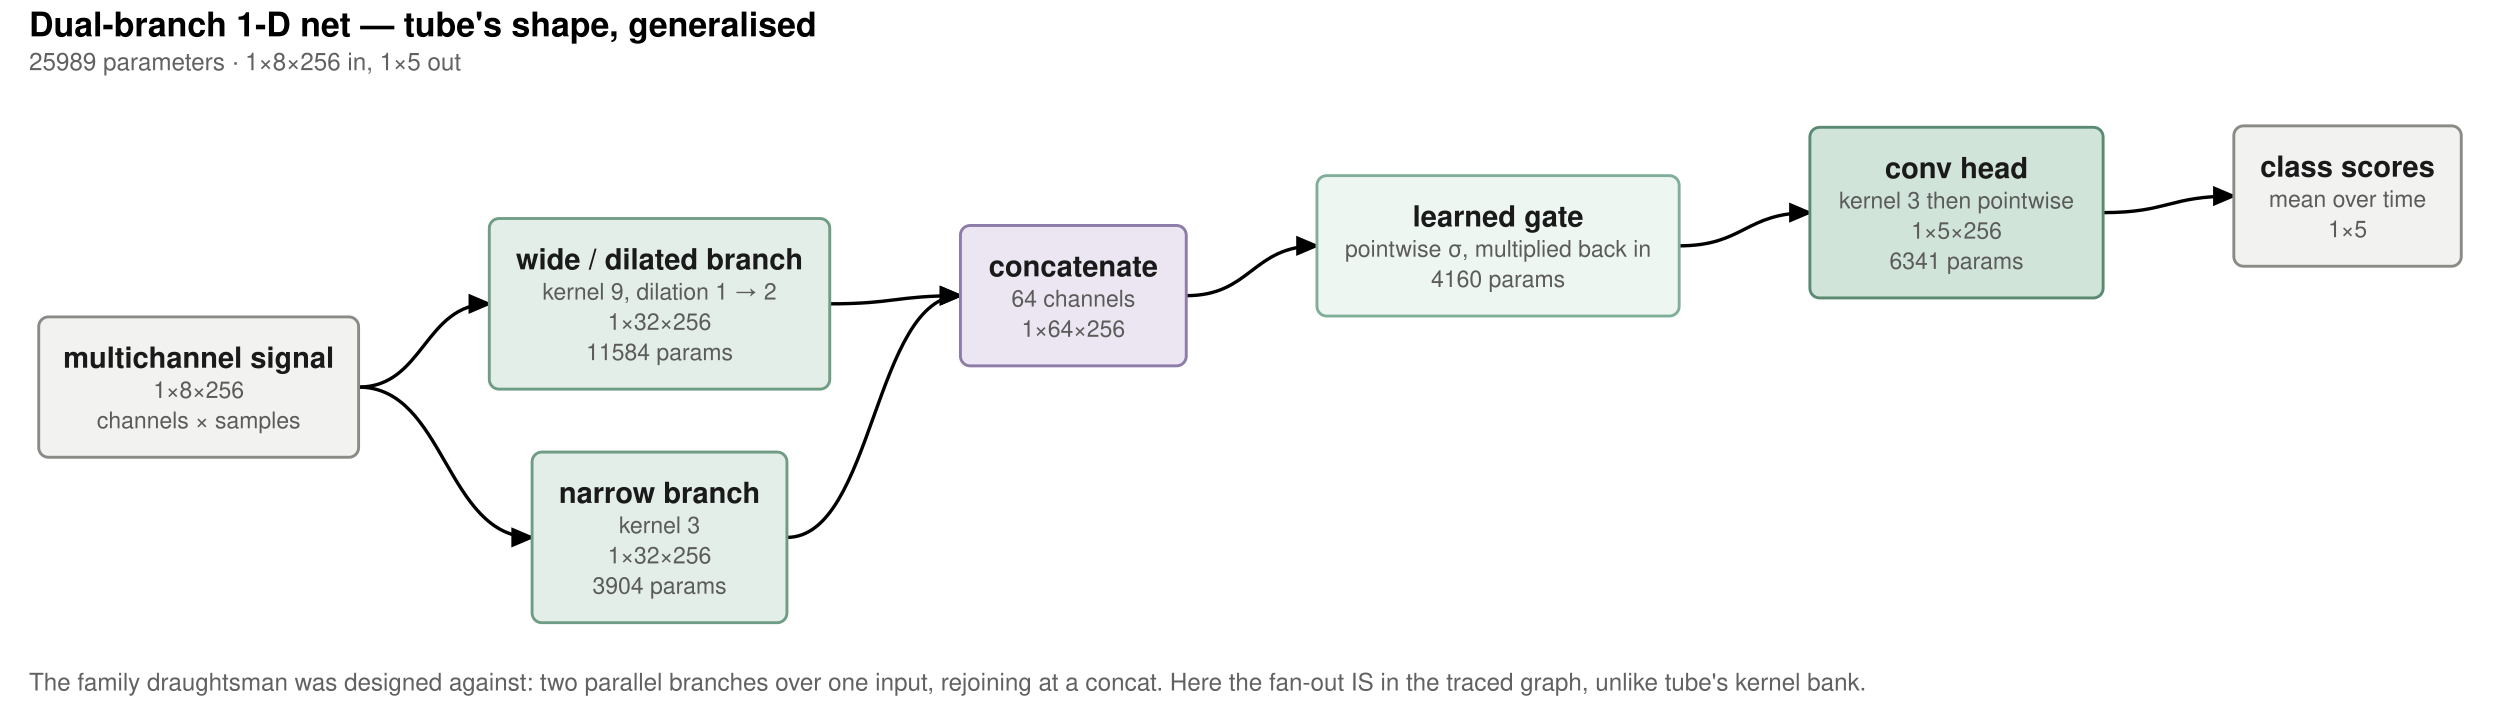
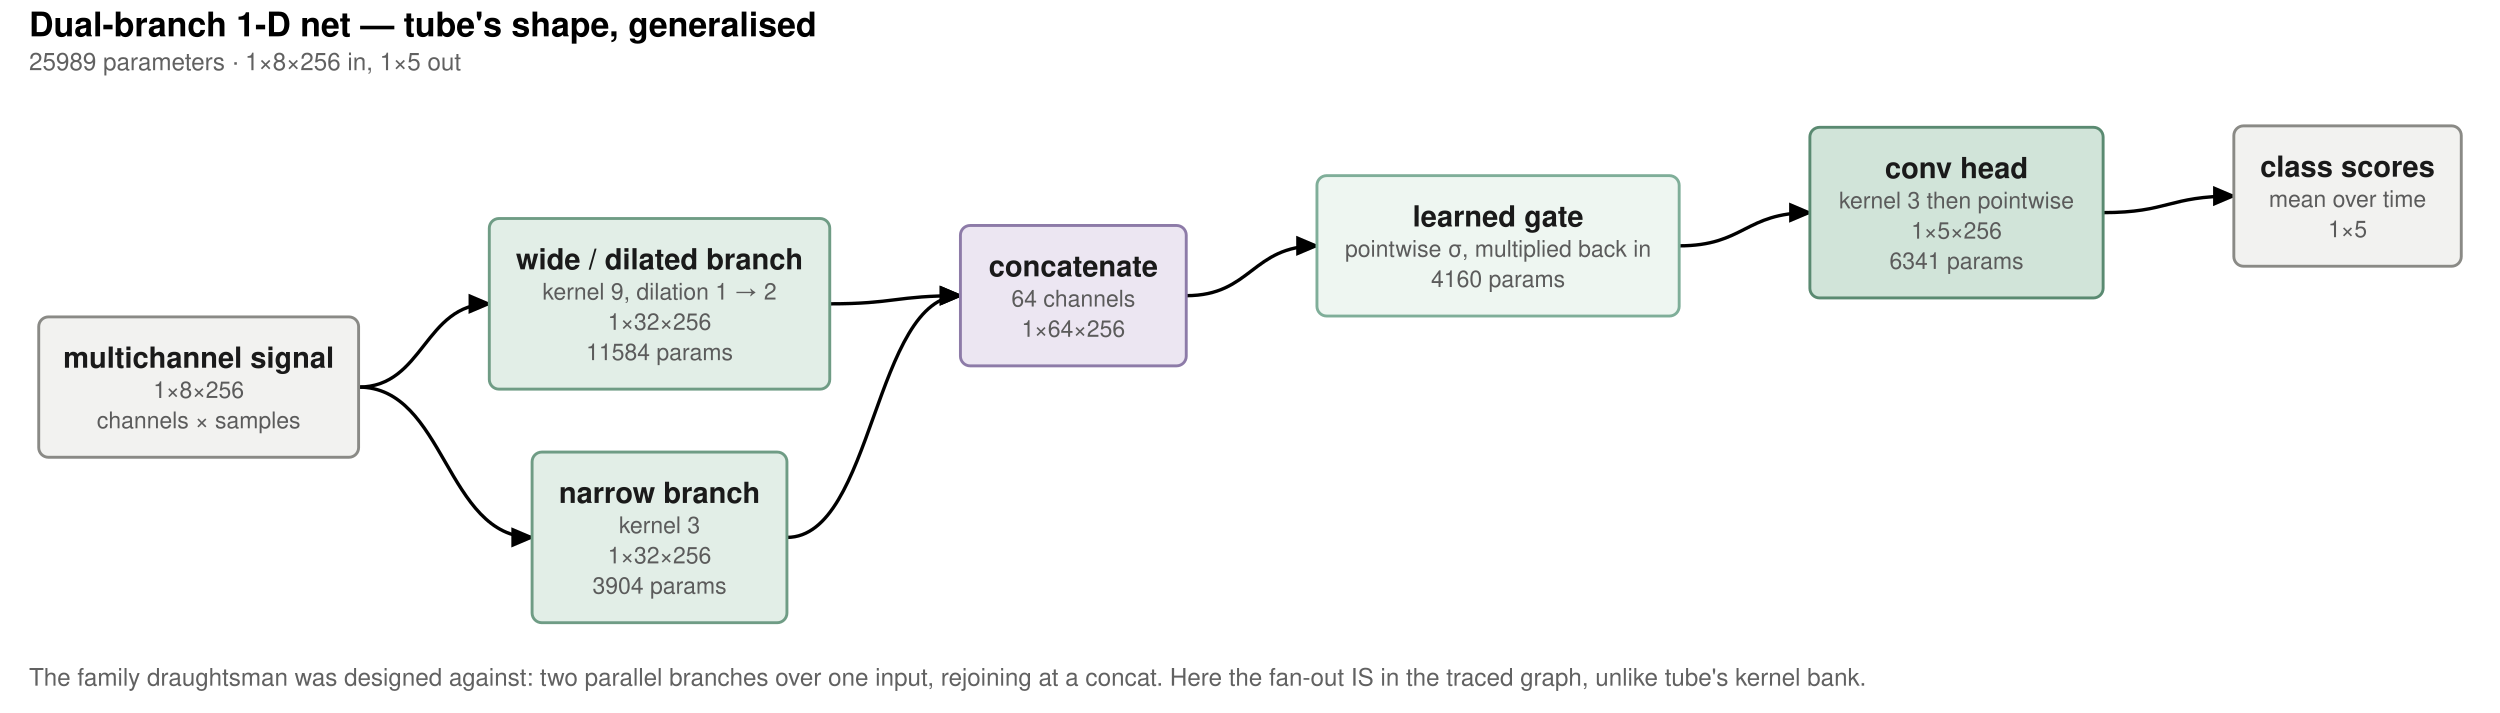
- <svg xmlns="http://www.w3.org/2000/svg" class="draughtsman" role="img" aria-label="Dual-branch 1-D net — tube's shape, generalised" viewBox="0 0 1032.9 291.28" width="1032.9" height="291.28">
+ <svg xmlns="http://www.w3.org/2000/svg" class="draughtsman" role="img" aria-label="Dual-branch 1-D net — tube's shape, generalised" viewBox="0 0 1032.9 294.28" width="1032.9" height="294.28">
  <defs>
    <marker id="ds-arrow" viewBox="0 0 8 8" refX="7" refY="4" markerWidth="7" markerHeight="7" orient="auto-start-reverse">
      <path d="M0 0.6 L8 4 L0 7.4 Z" style="fill:currentColor" />
    </marker>
  </defs>
  <text class="ds-title" x="12" y="15" style="font-family:Helvetica Neue, Helvetica, Arial, sans-serif;font-size:14px;font-weight:600;fill:currentColor">Dual-branch 1-D net — tube's shape, generalised</text>
  <text class="ds-subtitle" x="12" y="29" style="font-family:Helvetica Neue, Helvetica, Arial, sans-serif;font-size:10px;fill:currentColor;opacity:0.62">25989 parameters · 1×8×256 in, 1×5 out</text>
  <g class="ds-body" transform="translate(0 36)">
    <path class="ds-edge ds-edge-solid" data-from="signal" data-to="slow" d="M148.16 123.93 C175.16 123.93 175.16 89.53 202.16 89.53" style="fill:none;stroke:currentColor;stroke-width:1.4" marker-end="url(#ds-arrow)" />
    <path class="ds-edge ds-edge-solid" data-from="signal" data-to="fast" d="M148.16 123.93 C184 123.93 184 186.03 219.84 186.03" style="fill:none;stroke:currentColor;stroke-width:1.4" marker-end="url(#ds-arrow)" />
    <path class="ds-edge ds-edge-solid" data-from="slow" data-to="concat" d="M342.81 89.53 C369.81 89.53 369.81 86.16 396.81 86.16" style="fill:none;stroke:currentColor;stroke-width:1.4" marker-end="url(#ds-arrow)" />
    <path class="ds-edge ds-edge-solid" data-from="fast" data-to="concat" d="M325.13 186.03 C360.97 186.03 360.97 86.16 396.81 86.16" style="fill:none;stroke:currentColor;stroke-width:1.4" marker-end="url(#ds-arrow)" />
    <path class="ds-edge ds-edge-solid" data-from="concat" data-to="gate" d="M490.11 86.16 C517.11 86.16 517.11 65.57 544.11 65.57" style="fill:none;stroke:currentColor;stroke-width:1.4" marker-end="url(#ds-arrow)" />
    <path class="ds-edge ds-edge-solid" data-from="gate" data-to="head" d="M693.77 65.57 C720.77 65.57 720.77 51.85 747.77 51.85" style="fill:none;stroke:currentColor;stroke-width:1.4" marker-end="url(#ds-arrow)" />
    <path class="ds-edge ds-edge-solid" data-from="head" data-to="score" d="M868.93 51.85 C895.93 51.85 895.93 45 922.93 45" style="fill:none;stroke:currentColor;stroke-width:1.4" marker-end="url(#ds-arrow)" />
    <g class="ds-stage ds-kind-input" data-stage="signal">
      <rect x="16" y="94.93" width="132.16" height="58" rx="4" style="fill:#f2f2f0;stroke:#8a8a86;stroke-width:1.2" />
      <text x="82.08" y="115.93" text-anchor="middle" style="font-family:Helvetica Neue, Helvetica, Arial, sans-serif;font-size:12.0px;font-weight:600;fill:#1a1a1a">multichannel signal</text>
      <text x="82.08" y="128.43" text-anchor="middle" style="font-family:Helvetica Neue, Helvetica, Arial, sans-serif;font-size:9.5px;fill:#5b5b5b">1×8×256</text>
      <text x="82.08" y="140.93" text-anchor="middle" style="font-family:Helvetica Neue, Helvetica, Arial, sans-serif;font-size:9.5px;fill:#5b5b5b">channels × samples</text>
    </g>
    <g class="ds-stage ds-kind-conv" data-stage="slow">
      <rect x="202.16" y="54.28" width="140.66" height="70.5" rx="4" style="fill:#e2eee7;stroke:#6f9c85;stroke-width:1.2" />
      <text x="272.49" y="75.28" text-anchor="middle" style="font-family:Helvetica Neue, Helvetica, Arial, sans-serif;font-size:12.0px;font-weight:600;fill:#1a1a1a">wide / dilated branch</text>
      <text x="272.49" y="87.78" text-anchor="middle" style="font-family:Helvetica Neue, Helvetica, Arial, sans-serif;font-size:9.5px;fill:#5b5b5b">kernel 9, dilation 1 → 2</text>
      <text x="272.49" y="100.28" text-anchor="middle" style="font-family:Helvetica Neue, Helvetica, Arial, sans-serif;font-size:9.5px;fill:#5b5b5b">1×32×256</text>
      <text x="272.49" y="112.78" text-anchor="middle" style="font-family:Helvetica Neue, Helvetica, Arial, sans-serif;font-size:9.5px;fill:#5b5b5b">11584 params</text>
    </g>
    <g class="ds-stage ds-kind-conv" data-stage="fast">
      <rect x="219.84" y="150.78" width="105.29" height="70.5" rx="4" style="fill:#e2eee7;stroke:#6f9c85;stroke-width:1.2" />
      <text x="272.49" y="171.78" text-anchor="middle" style="font-family:Helvetica Neue, Helvetica, Arial, sans-serif;font-size:12.0px;font-weight:600;fill:#1a1a1a">narrow branch</text>
      <text x="272.49" y="184.28" text-anchor="middle" style="font-family:Helvetica Neue, Helvetica, Arial, sans-serif;font-size:9.5px;fill:#5b5b5b">kernel 3</text>
      <text x="272.49" y="196.78" text-anchor="middle" style="font-family:Helvetica Neue, Helvetica, Arial, sans-serif;font-size:9.5px;fill:#5b5b5b">1×32×256</text>
      <text x="272.49" y="209.28" text-anchor="middle" style="font-family:Helvetica Neue, Helvetica, Arial, sans-serif;font-size:9.5px;fill:#5b5b5b">3904 params</text>
    </g>
    <g class="ds-stage ds-kind-concat" data-stage="concat">
      <rect x="396.81" y="57.16" width="93.3" height="58" rx="4" style="fill:#ece6f2;stroke:#8d7ba8;stroke-width:1.2" />
      <text x="443.46" y="78.16" text-anchor="middle" style="font-family:Helvetica Neue, Helvetica, Arial, sans-serif;font-size:12.0px;font-weight:600;fill:#1a1a1a">concatenate</text>
      <text x="443.46" y="90.66" text-anchor="middle" style="font-family:Helvetica Neue, Helvetica, Arial, sans-serif;font-size:9.5px;fill:#5b5b5b">64 channels</text>
      <text x="443.46" y="103.16" text-anchor="middle" style="font-family:Helvetica Neue, Helvetica, Arial, sans-serif;font-size:9.5px;fill:#5b5b5b">1×64×256</text>
    </g>
    <g class="ds-stage ds-kind-kernel" data-stage="gate">
      <rect x="544.11" y="36.57" width="149.66" height="58" rx="4" style="fill:#eef6f1;stroke:#7fae99;stroke-width:1.2" />
      <text x="618.94" y="57.57" text-anchor="middle" style="font-family:Helvetica Neue, Helvetica, Arial, sans-serif;font-size:12.0px;font-weight:600;fill:#1a1a1a">learned gate</text>
      <text x="618.94" y="70.07" text-anchor="middle" style="font-family:Helvetica Neue, Helvetica, Arial, sans-serif;font-size:9.5px;fill:#5b5b5b">pointwise σ, multiplied back in</text>
      <text x="618.94" y="82.57" text-anchor="middle" style="font-family:Helvetica Neue, Helvetica, Arial, sans-serif;font-size:9.5px;fill:#5b5b5b">4160 params</text>
    </g>
    <g class="ds-stage ds-kind-stack" data-stage="head">
      <rect x="747.77" y="16.6" width="121.16" height="70.5" rx="4" style="fill:#d1e4d9;stroke:#5a8a71;stroke-width:1.2" />
      <text x="808.35" y="37.6" text-anchor="middle" style="font-family:Helvetica Neue, Helvetica, Arial, sans-serif;font-size:12.0px;font-weight:600;fill:#1a1a1a">conv head</text>
      <text x="808.35" y="50.1" text-anchor="middle" style="font-family:Helvetica Neue, Helvetica, Arial, sans-serif;font-size:9.5px;fill:#5b5b5b">kernel 3 then pointwise</text>
      <text x="808.35" y="62.6" text-anchor="middle" style="font-family:Helvetica Neue, Helvetica, Arial, sans-serif;font-size:9.5px;fill:#5b5b5b">1×5×256</text>
      <text x="808.35" y="75.1" text-anchor="middle" style="font-family:Helvetica Neue, Helvetica, Arial, sans-serif;font-size:9.5px;fill:#5b5b5b">6341 params</text>
    </g>
    <g class="ds-stage ds-kind-output" data-stage="score">
      <rect x="922.93" y="16" width="93.97" height="58" rx="4" style="fill:#f2f2f0;stroke:#8a8a86;stroke-width:1.2" />
      <text x="969.91" y="37" text-anchor="middle" style="font-family:Helvetica Neue, Helvetica, Arial, sans-serif;font-size:12.0px;font-weight:600;fill:#1a1a1a">class scores</text>
      <text x="969.91" y="49.5" text-anchor="middle" style="font-family:Helvetica Neue, Helvetica, Arial, sans-serif;font-size:9.5px;fill:#5b5b5b">mean over time</text>
      <text x="969.91" y="62" text-anchor="middle" style="font-family:Helvetica Neue, Helvetica, Arial, sans-serif;font-size:9.5px;fill:#5b5b5b">1×5</text>
    </g>
  </g>
-   <text class="ds-caption" x="12" y="285.28" style="font-family:Helvetica Neue, Helvetica, Arial, sans-serif;font-size:10.0px;fill:currentColor;opacity:0.62">The family draughtsman was designed against: two parallel branches over one input, rejoining at a concat. Here the fan-out IS in the traced graph, unlike tube's kernel bank.</text>
+   <text class="ds-caption" x="12" y="283.28" style="font-family:Helvetica Neue, Helvetica, Arial, sans-serif;font-size:10.0px;fill:currentColor;opacity:0.62">The family draughtsman was designed against: two parallel branches over one input, rejoining at a concat. Here the fan-out IS in the traced graph, unlike tube's kernel bank.</text>
</svg>
